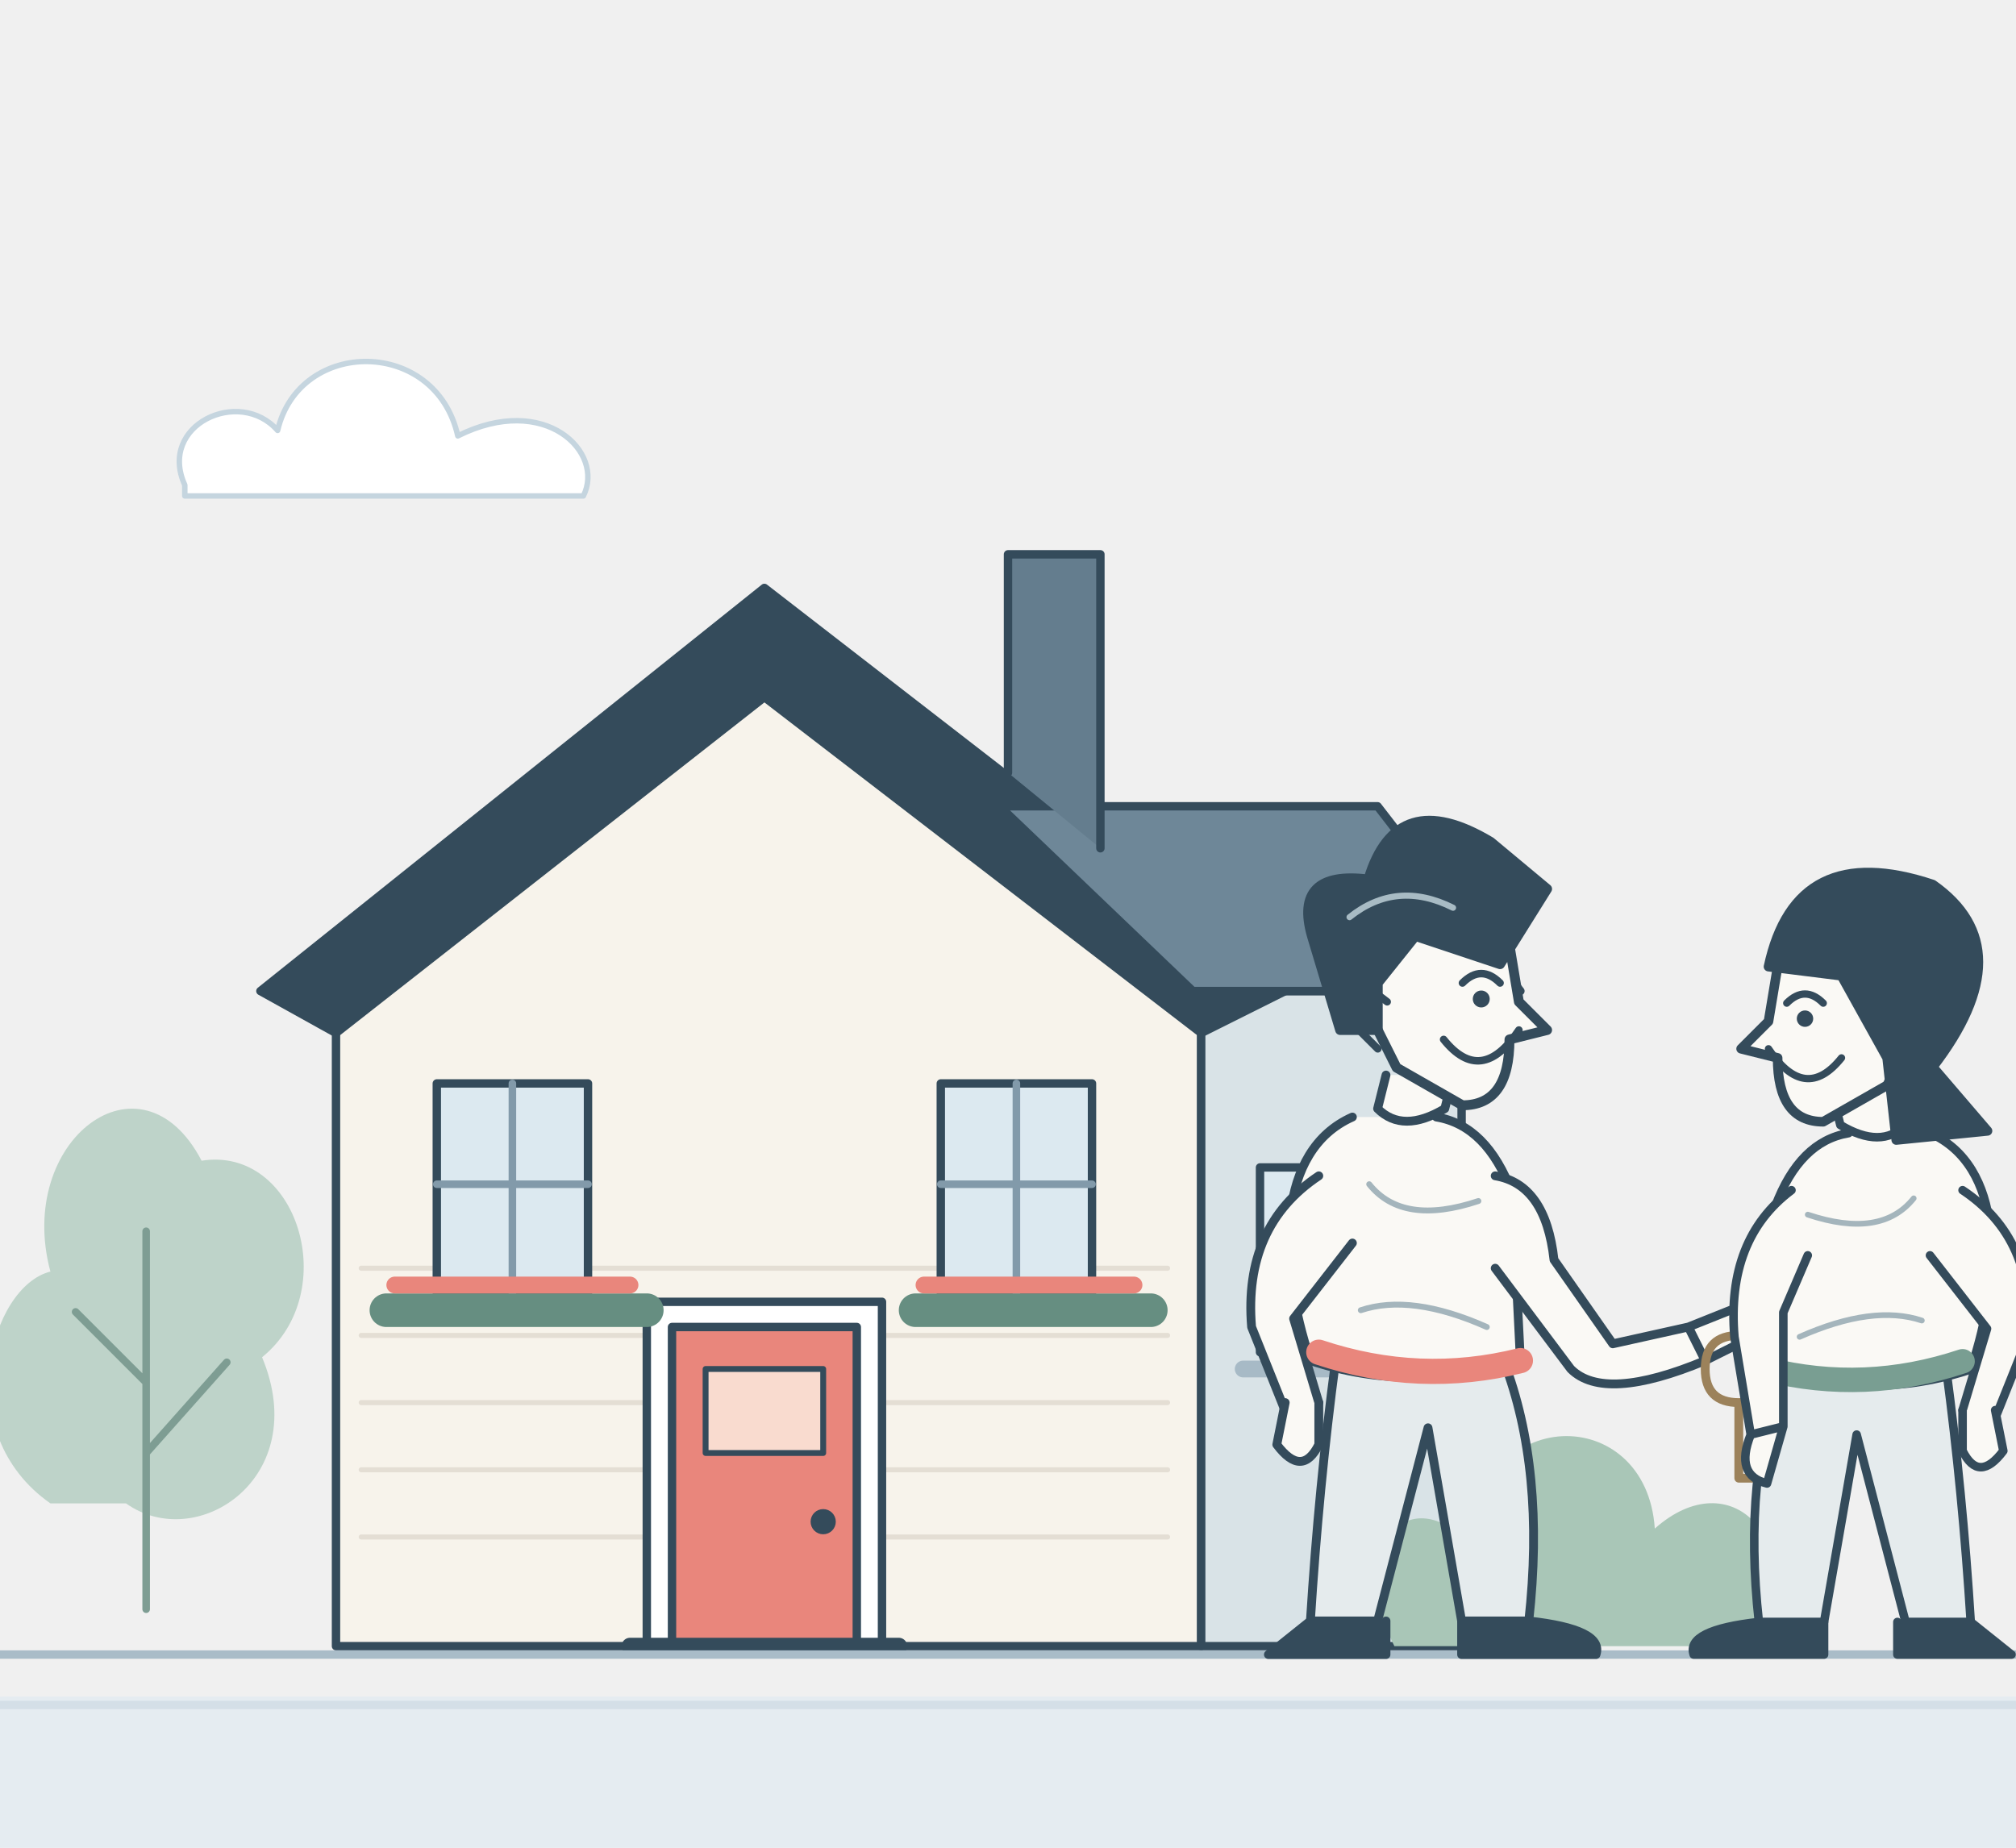
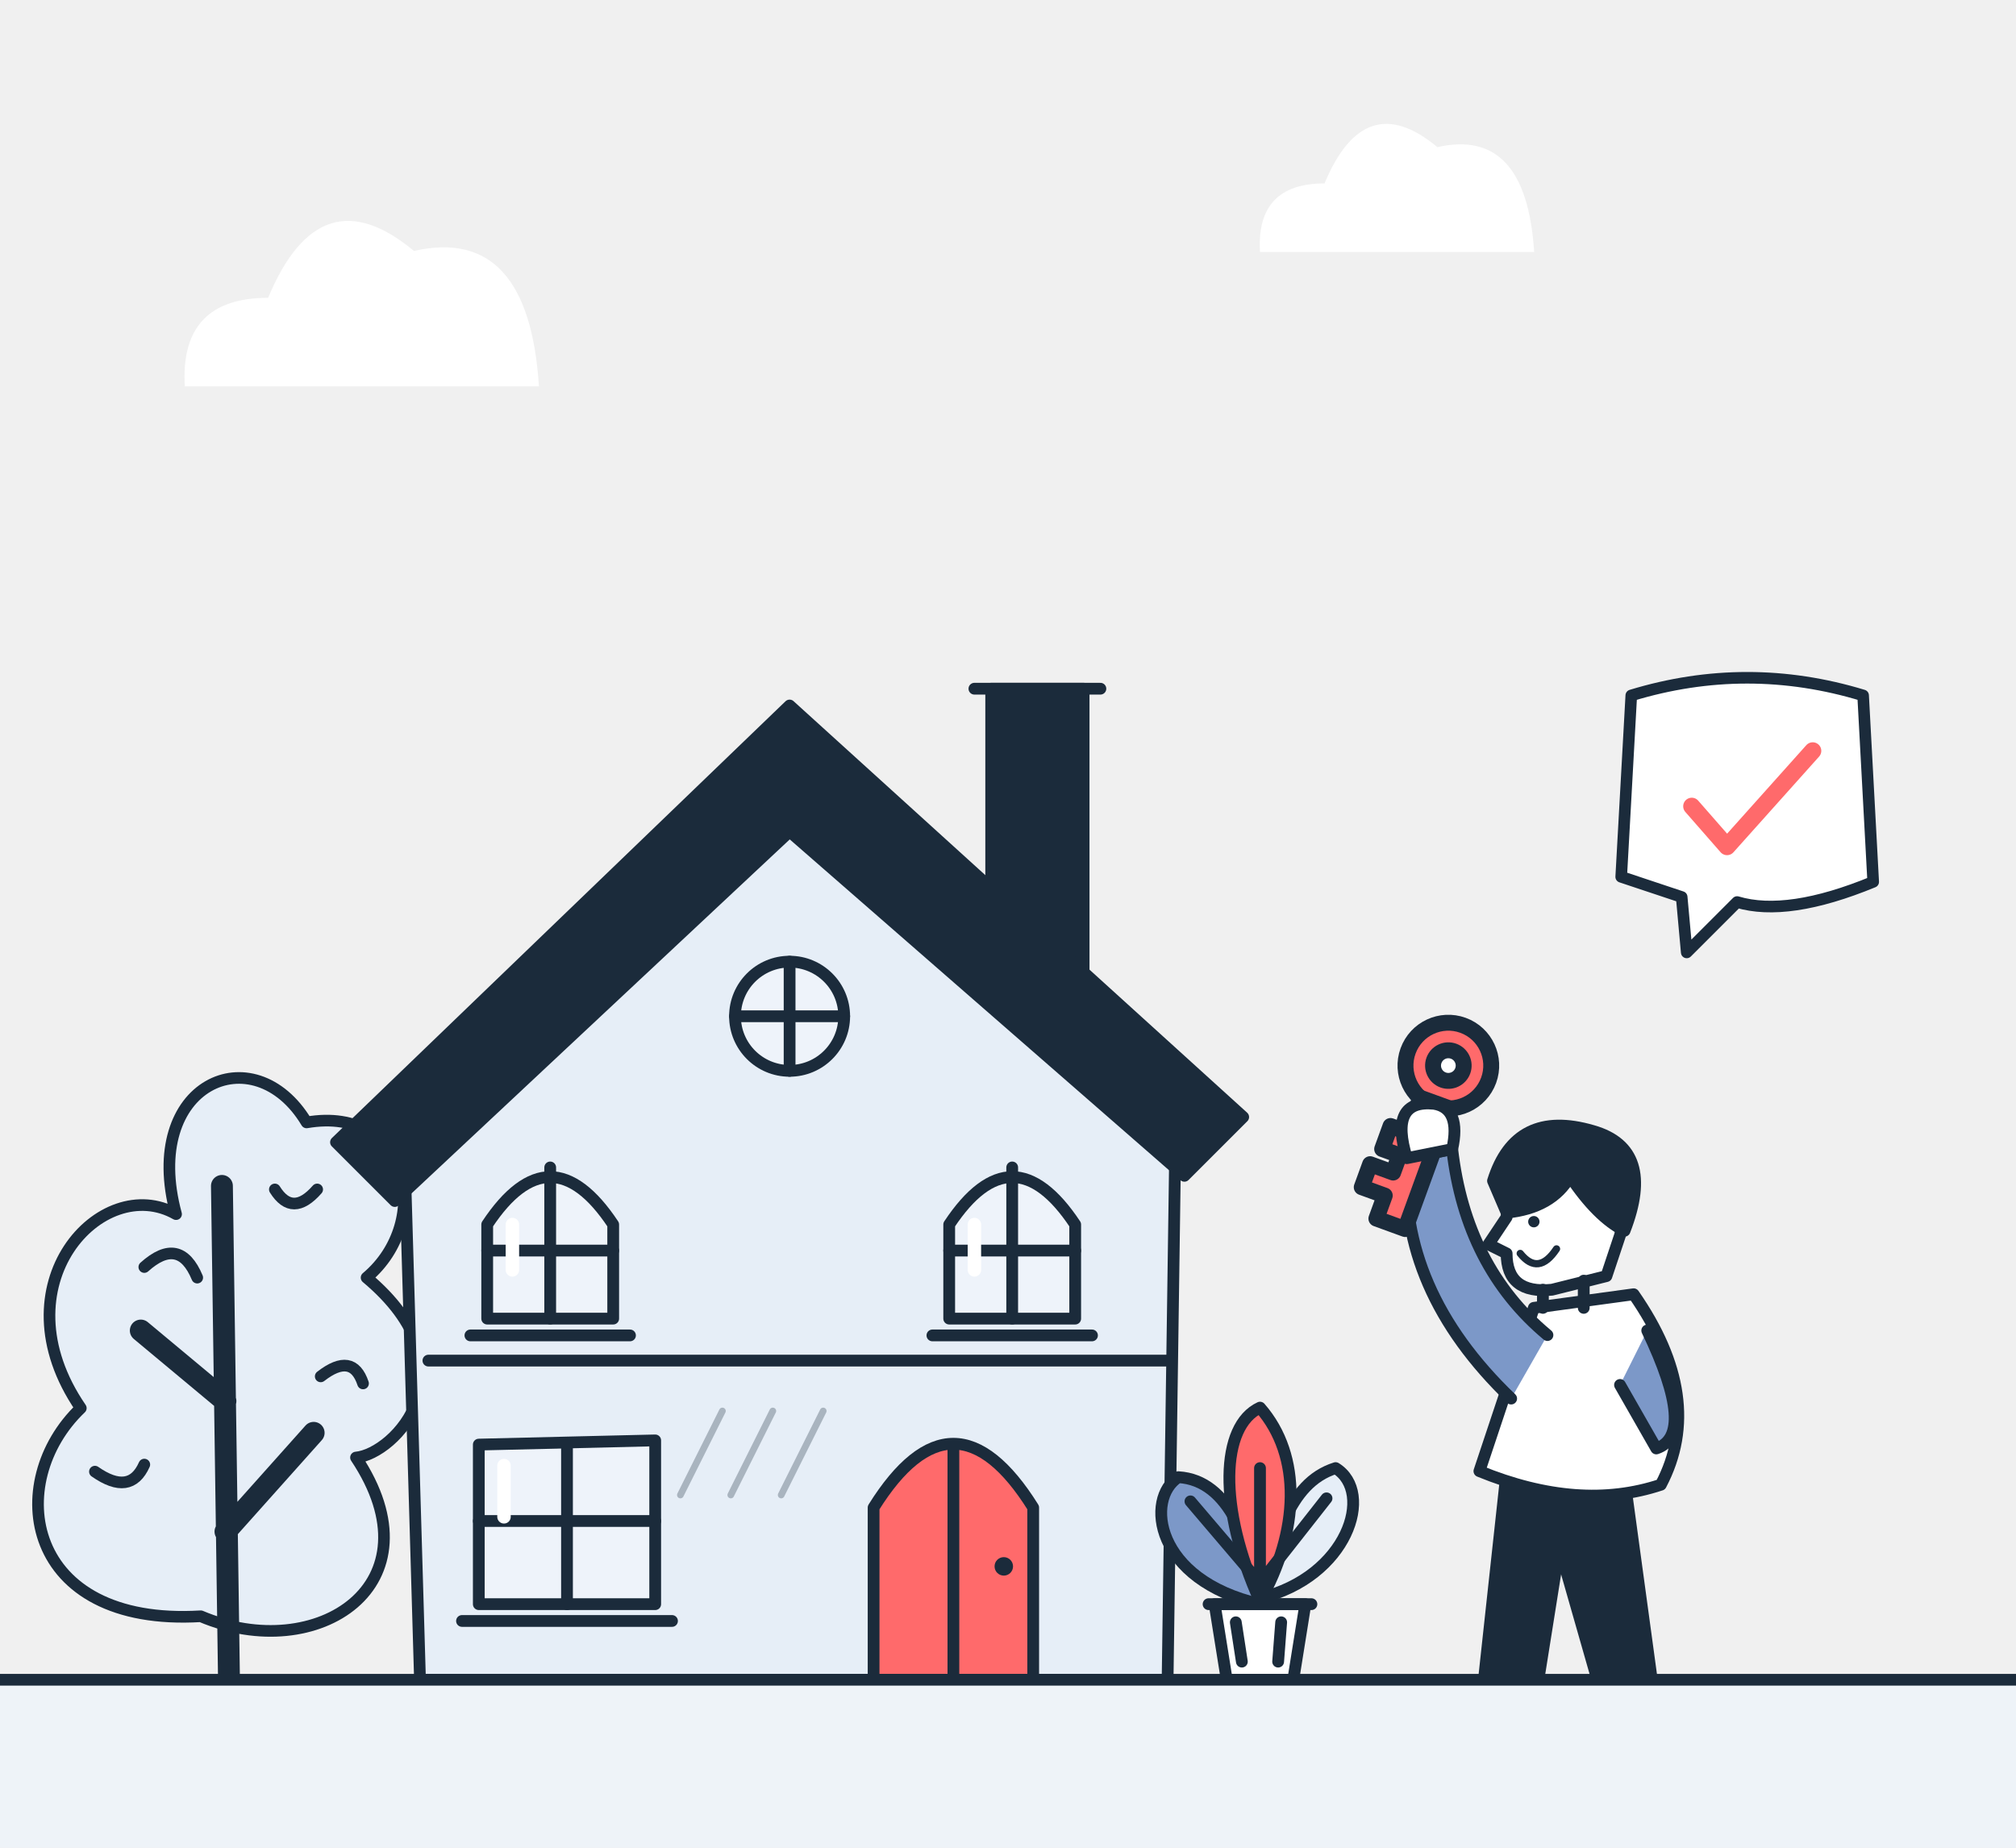
<svg xmlns="http://www.w3.org/2000/svg" class="people-scene" aria-hidden="true" focusable="false" viewBox="0 0 240 220" width="240" height="220" fill="none">
-   <g stroke="#344b5b" stroke-width="1" stroke-linejoin="round" stroke-linecap="round">
-     <g class="cloud-drift">
-       <path transform="translate(22 48) scale(0.65)" d="M0 15C-5 4 10-3 17 5 21-12 46-12 50 6 66-2 77 9 73 17H0Z" fill="#fff" stroke="#c5d5df" stroke-width="1" />
+   <g stroke="#1b2b3b" stroke-width="1.4" stroke-linejoin="round" stroke-linecap="round">
+     <g class="af-cloud">
+       <path transform="translate(22 46) scale(0.62)" d="M0 0q-1-17 16-17q10-24 28-9q22-5 24 26Z" fill="#fff" stroke="none" />
+       <path transform="translate(150 30) scale(0.48)" d="M0 0q-1-17 16-17q10-24 28-9q22-5 24 26Z" fill="#fff" stroke="none" />
    </g>
-     <path d="M40 118L91 78 143 118V196H40Z" fill="#f7f3eb" />
-     <path d="M143 118H174V196H143Z" fill="#d9e3e7" />
-     <path d="M31 118L91 70 153 118 143 123 91 83 40 123Z" fill="#344b5b" />
-     <path d="M142 118H181L164 96H119Z" fill="#6e8798" />
-     <path d="M120 92V66H131V101" fill="#647d8e" />
-     <path d="M43 151h96" opacity=".25" stroke="#ab9f91" stroke-width=".6" />
-     <path d="M43 159h96" opacity=".25" stroke="#ab9f91" stroke-width=".6" />
-     <path d="M43 167h96" opacity=".25" stroke="#ab9f91" stroke-width=".6" />
-     <path d="M43 175h96" opacity=".25" stroke="#ab9f91" stroke-width=".6" />
-     <path d="M43 183h96" opacity=".25" stroke="#ab9f91" stroke-width=".6" />
-     <rect x="52" y="129" width="18" height="25" fill="#dce9f0" />
-     <path d="M61 129v25M52 141h18" stroke="#829aaa" stroke-width=".9" />
-     <path d="M50 156h22" stroke="#a7bac6" stroke-width="2" />
-     <rect x="112" y="129" width="18" height="25" fill="#dce9f0" />
-     <path d="M121 129v25M112 141h18" stroke="#829aaa" stroke-width=".9" />
-     <path d="M110 156h22" stroke="#a7bac6" stroke-width="2" />
-     <rect x="77" y="155" width="28" height="41" fill="#fff" />
-     <rect x="80" y="158" width="22" height="38" fill="#e9867c" />
-     <path d="M84 163h14v10h-14z" fill="#f9dbcf" stroke-width=".7" />
-     <circle cx="98" cy="181.18" r="1" fill="#344b5b" />
-     <path d="M75 196h32" stroke-width="2" />
-     <rect x="150" y="139" width="17" height="22" fill="#dce9f0" />
-     <path d="M158.5 139v22M150 149.56h17" stroke="#829aaa" stroke-width=".9" />
-     <path d="M148 163h21" stroke="#a7bac6" stroke-width="2" />
-     <path d="M46 156H77M109 156H137" stroke="#668e81" stroke-width="4" />
-     <path d="M47 153h28M110 153h25" stroke="#e9867c" stroke-width="2" />
-     <g transform="translate(15 179) scale(0.6)">
-       <path d="M-15 0C-35-14-27-43-15-46C-22-72 3-91 15-68C34-71 43-42 27-29C37-5 14 10 0 0Z" fill="#bed3c9" stroke="none" />
-       <path d="M4 21V-54M4-24L-10-38M4-10L20-28" stroke="#7e9d93" stroke-width="1.5" />
+     <g transform="translate(26 200) scale(0.42)" stroke-width="3.3">
+       <g class="af-sway" style="animation-delay:-1.2s">
+         <path d="M-5-18C-55-15-61-56-39-77C-63-112-33-144-12-132C-22-169 10-183 25-158C54-163 61-130 42-114C73-88 50-64 39-63C63-27 28-4-5-18Z" fill="#e6eef7" />
+         <path d="M-21-117q10-9 15 3M16-139q5 8 12 0M29-86q9-7 12 2M-35-59q10 7 14-2" />
+       </g>
+       <path d="M3 0l-2-140M2-79l-24-20M2-42l25-28" stroke-width="6.2" />
+       <path d="M-14 1h34" />
    </g>
-     <path d="M166 196c-6-12 2-20 9-12 1-17 21-17 22-2 9-8 18 1 13 14Z" fill="#a9c6b7" stroke="none" />
-     <path d="M0 197H240" stroke="#a9bcc8" stroke-width="1" />
-     <path d="M0 202H240V220H0Z" fill="#e5ecf1" stroke="none" />
-     <path d="M0 203H240" stroke="#d4dfe7" stroke-width="1" />
-     <g stroke="#344b5b" stroke-width="1" stroke-linecap="round" stroke-linejoin="round">
-       <g class="neighbour" transform="translate(169 197) scale(1 1)" style="--phase:0s">
-         <g class="neighbour-body" stroke="#344b5b" stroke-width="1.05" stroke-linecap="round" stroke-linejoin="round" fill="none">
-           <path d="M-10-35Q-12-20-13-4H-5L1-27 5-4H13Q15-22 10-35" fill="#e5ebed" />
-           <path d="M-13-4L-18 0H-4V-4M5-4V0H21Q22-3 13-4" fill="#344b5b" />
-           <path d="M-8-64C-17-60-17-47-13-35Q-1-31 12-35L11-55Q8-63 2-64" fill="#faf9f5" />
-           <path d="M-12-57Q-21-51-20-39L-16-29Q-13-27-12-30L-15-40-8-49" fill="#faf9f5" />
-           <path d="M-16-30L-17-25Q-14-21-12-25L-12-30" fill="#faf9f5" />
-           <path d="M-6-56Q-2-51 7-54M-7-41Q-1-43 8-39" stroke="#a4b5bc" stroke-width=".7" />
-           <path d="M-12-36Q0-32 12-35" stroke="#e9867c" stroke-width="3" />
-           <g class="neighbour-arm gesturing" fill="#faf9f5">
-             <path d="M9-57Q15-56 16-47L23-37 32-39 34-35Q22-30 18-34L9-46M32-39L37-41Q41-40 38-37L34-35" />
-             <path d="M38-38q5 0 5 4t-5 4q-4 0-4-4t4-4M38-30V-21H42M38-24H41" fill="none" stroke="#9c825b" />
-           </g>
-           <path d="M-4-69L-5-65Q-2-62 3-65L4-69" fill="#faf9f5" />
-           <g class="neighbour-head">
-             <g transform="translate(-.5 13) scale(1.12)">
-               <path d="M-8-86C-10-95 7-98 10-87L11-81 14-78 10-77Q10-70 5-70L-2-74-5-80" fill="#faf9f5" />
-               <path d="M-8-78L-11-88Q-13-95-5-94-2-104 8-98L14-93 9-85 0-88-4-83-4-78Z" fill="#344b5b" />
-               <path d="M-7-90Q-2-94 4-91" fill="none" stroke="#a8bbc4" stroke-width=".65" />
-               <path d="M-3-81Q-8-85-7-79L-4-76M5-83Q7-85 9-83M3-77Q7-72 11-78" stroke-width=".8" />
-               <circle cx="7" cy="-81.3" r=".9" fill="#344b5b" stroke="none" />
-             </g>
-           </g>
+     <path d="M118 112V82h11v36Z" fill="#1b2b3b" />
+     <path d="M116 82h15" />
+     <path d="M48 132L94 93 140 130 139 200H50Z" fill="#e6eef7" />
+     <path d="M40 136L94 84 148 133 141 140 94 99 47 143Z" fill="#1b2b3b" />
+     <circle cx="94" cy="121" r="6.5" fill="#eef3fa" />
+     <path d="M94 114.5v13M87.5 121h13" />
+     <path d="M51 162H139" />
+     <path d="M58 157V145.8Q65.5 134.5 73 145.8V157Z" fill="#eef3fa" />
+     <path d="M65.5 139V157M58 148.9H73" />
+     <path d="M61 145.8v5.4" stroke="#fff" stroke-width="1.6" />
+     <path d="M56 159h19" />
+     <path d="M113 157V145.8Q120.5 134.5 128 145.8V157Z" fill="#eef3fa" />
+     <path d="M120.5 139V157M113 148.9H128" />
+     <path d="M116 145.8v5.4" stroke="#fff" stroke-width="1.6" />
+     <path d="M111 159h19" />
+     <path d="M57 172l21-.5V191H57Z" fill="#eef3fa" />
+     <path d="M67.5 172V191M57 181.1H78" />
+     <path d="M60 174.5v6.1" stroke="#fff" stroke-width="1.6" />
+     <path d="M55 193h25" />
+     <path d="M104 200V179.5Q113.5 164.3 123 179.5V200Z" fill="#ff6a6b" />
+     <path d="M113.5 172V200" />
+     <circle cx="119.5" cy="186.5" r="1.1" fill="#1b2b3b" stroke="none" />
+     <g opacity=".3" stroke-width=".8">
+       <path d="M86 168l-5 10" />
+       <path d="M92 168l-5 10" />
+       <path d="M98 168l-5 10" />
+     </g>
+     <g transform="translate(150 191) scale(0.36)" stroke-width="3.9">
+       <g class="af-sway" style="animation-delay:-2.4s">
+         <path d="M0 0C-35-8-38-35-27-42C-10-41-3-20 0 0" fill="#7c98c8" />
+         <path d="M0-2C29-9 38-37 25-45C9-40 5-20 0-2" fill="#e6eef7" />
+         <path d="M0-1C-14-32-13-59 0-65C14-49 13-24 0-1" fill="#ff6a6b" />
+         <path d="M0 6v-51M0-7l-23-27M0-7l22-28" />
+       </g>
+       <path d="M-15 0h30l-4 25h-22Z" fill="#ffffff" />
+       <path d="M-17 0h34M-8 6l2 13M7 6l-1 13" />
+     </g>
+     <g class="af-person" transform="translate(188 200) scale(-0.54 0.54)" stroke-width="2.6">
+       <g transform="translate(0-44)">
+         <path d="M-10 0l-6 44h12L6 9V0Z" fill="#1b2b3b" />
+         <path d="M-19 45h17" />
+         <path d="M2 0l7 44h12L16-2Z" fill="#1b2b3b" />
+         <path d="M8 45h17" />
+       </g>
+       <path d="M-12-85Q-28-62-18-43Q0-37 22-46L10-82Z" fill="#ffffff" />
+       <g class="af-arm" style="transform-origin:7px -76px;animation-name:af-wave;animation-duration:6.2s;animation-delay:0s">
+         <path d="M7-76Q25-91 28-117l10 2Q40-86 15-62" fill="#7c98c8" />
+         <g transform="translate(33-124) rotate(-20) scale(1.35)">
+           <circle cx="0" cy="-9" r="7" fill="#ff6a6b" />
+           <circle cx="0" cy="-9" r="2.5" fill="#ffffff" />
+           <path d="M-2.5-2.5v21h5v-4h4v-4h-4v-3h3v-4h-3v-6Z" fill="#ff6a6b" />
        </g>
+         <path d="M28-117q-2-9 4-10q10-1 6 12Z" fill="#ffffff" />
      </g>
-       <g class="neighbour" transform="translate(222 197) scale(-0.97 0.97)" style="--phase:-2s">
-         <g class="neighbour-body" stroke="#344b5b" stroke-width="1.05" stroke-linecap="round" stroke-linejoin="round" fill="none">
-           <path d="M-10-35Q-12-20-13-4H-5L1-27 5-4H13Q15-22 10-35" fill="#e5ebed" />
-           <path d="M-13-4L-18 0H-4V-4M5-4V0H21Q22-3 13-4" fill="#344b5b" />
-           <path d="M-8-64C-17-60-17-47-13-35Q-1-31 12-35L11-55Q8-63 2-64" fill="#faf9f5" />
-           <path d="M-12-57Q-21-51-20-39L-16-29Q-13-27-12-30L-15-40-8-49" fill="#faf9f5" />
-           <path d="M-16-30L-17-25Q-14-21-12-25L-12-30" fill="#faf9f5" />
-           <path d="M-6-56Q-2-51 7-54M-7-41Q-1-43 8-39" stroke="#a4b5bc" stroke-width=".7" />
-           <path d="M-12-36Q0-32 12-35" stroke="#799e92" stroke-width="3" />
-           <g class="neighbour-arm gesturing" fill="#faf9f5">
-             <path d="M9-57Q17-51 16-39L14-27 10-28 10-42 7-49M14-27Q16-22 12-21L10-28" />
-           </g>
-           <path d="M-4-69L-5-65Q-2-62 3-65L4-69" fill="#faf9f5" />
-           <g class="neighbour-head">
-             <g transform="translate(-.5 13) scale(1.12)">
-               <path d="M-8-86C-10-95 7-98 10-87L11-81 14-78 10-77Q10-70 5-70L-2-74-5-80" fill="#faf9f5" />
-               <path d="M-7-76Q-17-89-7-96 8-101 11-87L3-86-2-77-3-68-13-69Z" fill="#344b5b" />
-               <path d="M-3-81Q-8-85-7-79L-4-76M5-83Q7-85 9-83M3-77Q7-72 11-78" stroke-width=".8" />
-               <circle cx="7" cy="-81.3" r=".9" fill="#344b5b" stroke="none" />
-             </g>
-           </g>
-         </g>
+       <path d="M-15-77Q-26-54-17-51L-9-65" fill="#7c98c8" />
+       <path d="M-9-98Q-14-117 4-117Q16-117 16-102L20-96L16-94Q16-85 6-86L-6-89Z" fill="#ffffff" />
+       <path d="M-10-99Q-17-117-3-121Q14-126 19-110L16-103Q6-104 2-111Q-4-102-10-99Z" fill="#1b2b3b" />
+       <path d="M-1-88v6M8-86v4" />
+       <circle cx="10" cy="-101" r="1.25" fill="#1b2b3b" stroke="none" />
+       <path d="M5-95Q9-89 13-94" stroke-width="1.6" />
+       <path d="M8-105q3-2 5 0" stroke-width="1" />
+     </g>
+     <g transform="translate(208 96) scale(.6)" stroke-width="2.3">
+       <g class="af-note" style="animation-delay:-1.4s">
+         <path d="M-23-22Q0-29 23-22L25 15Q8 22-2 19L-12 29l-1-11-12-4Z" fill="#ffffff" />
+         <path d="M-11 0l7 8 17-19" stroke="#ff6a6b" stroke-width="3.4" />
      </g>
    </g>
+     <path d="M0 200H240V220H0Z" fill="#eef3f8" stroke="none" />
+     <path d="M0 200H240" />
  </g>
</svg>
